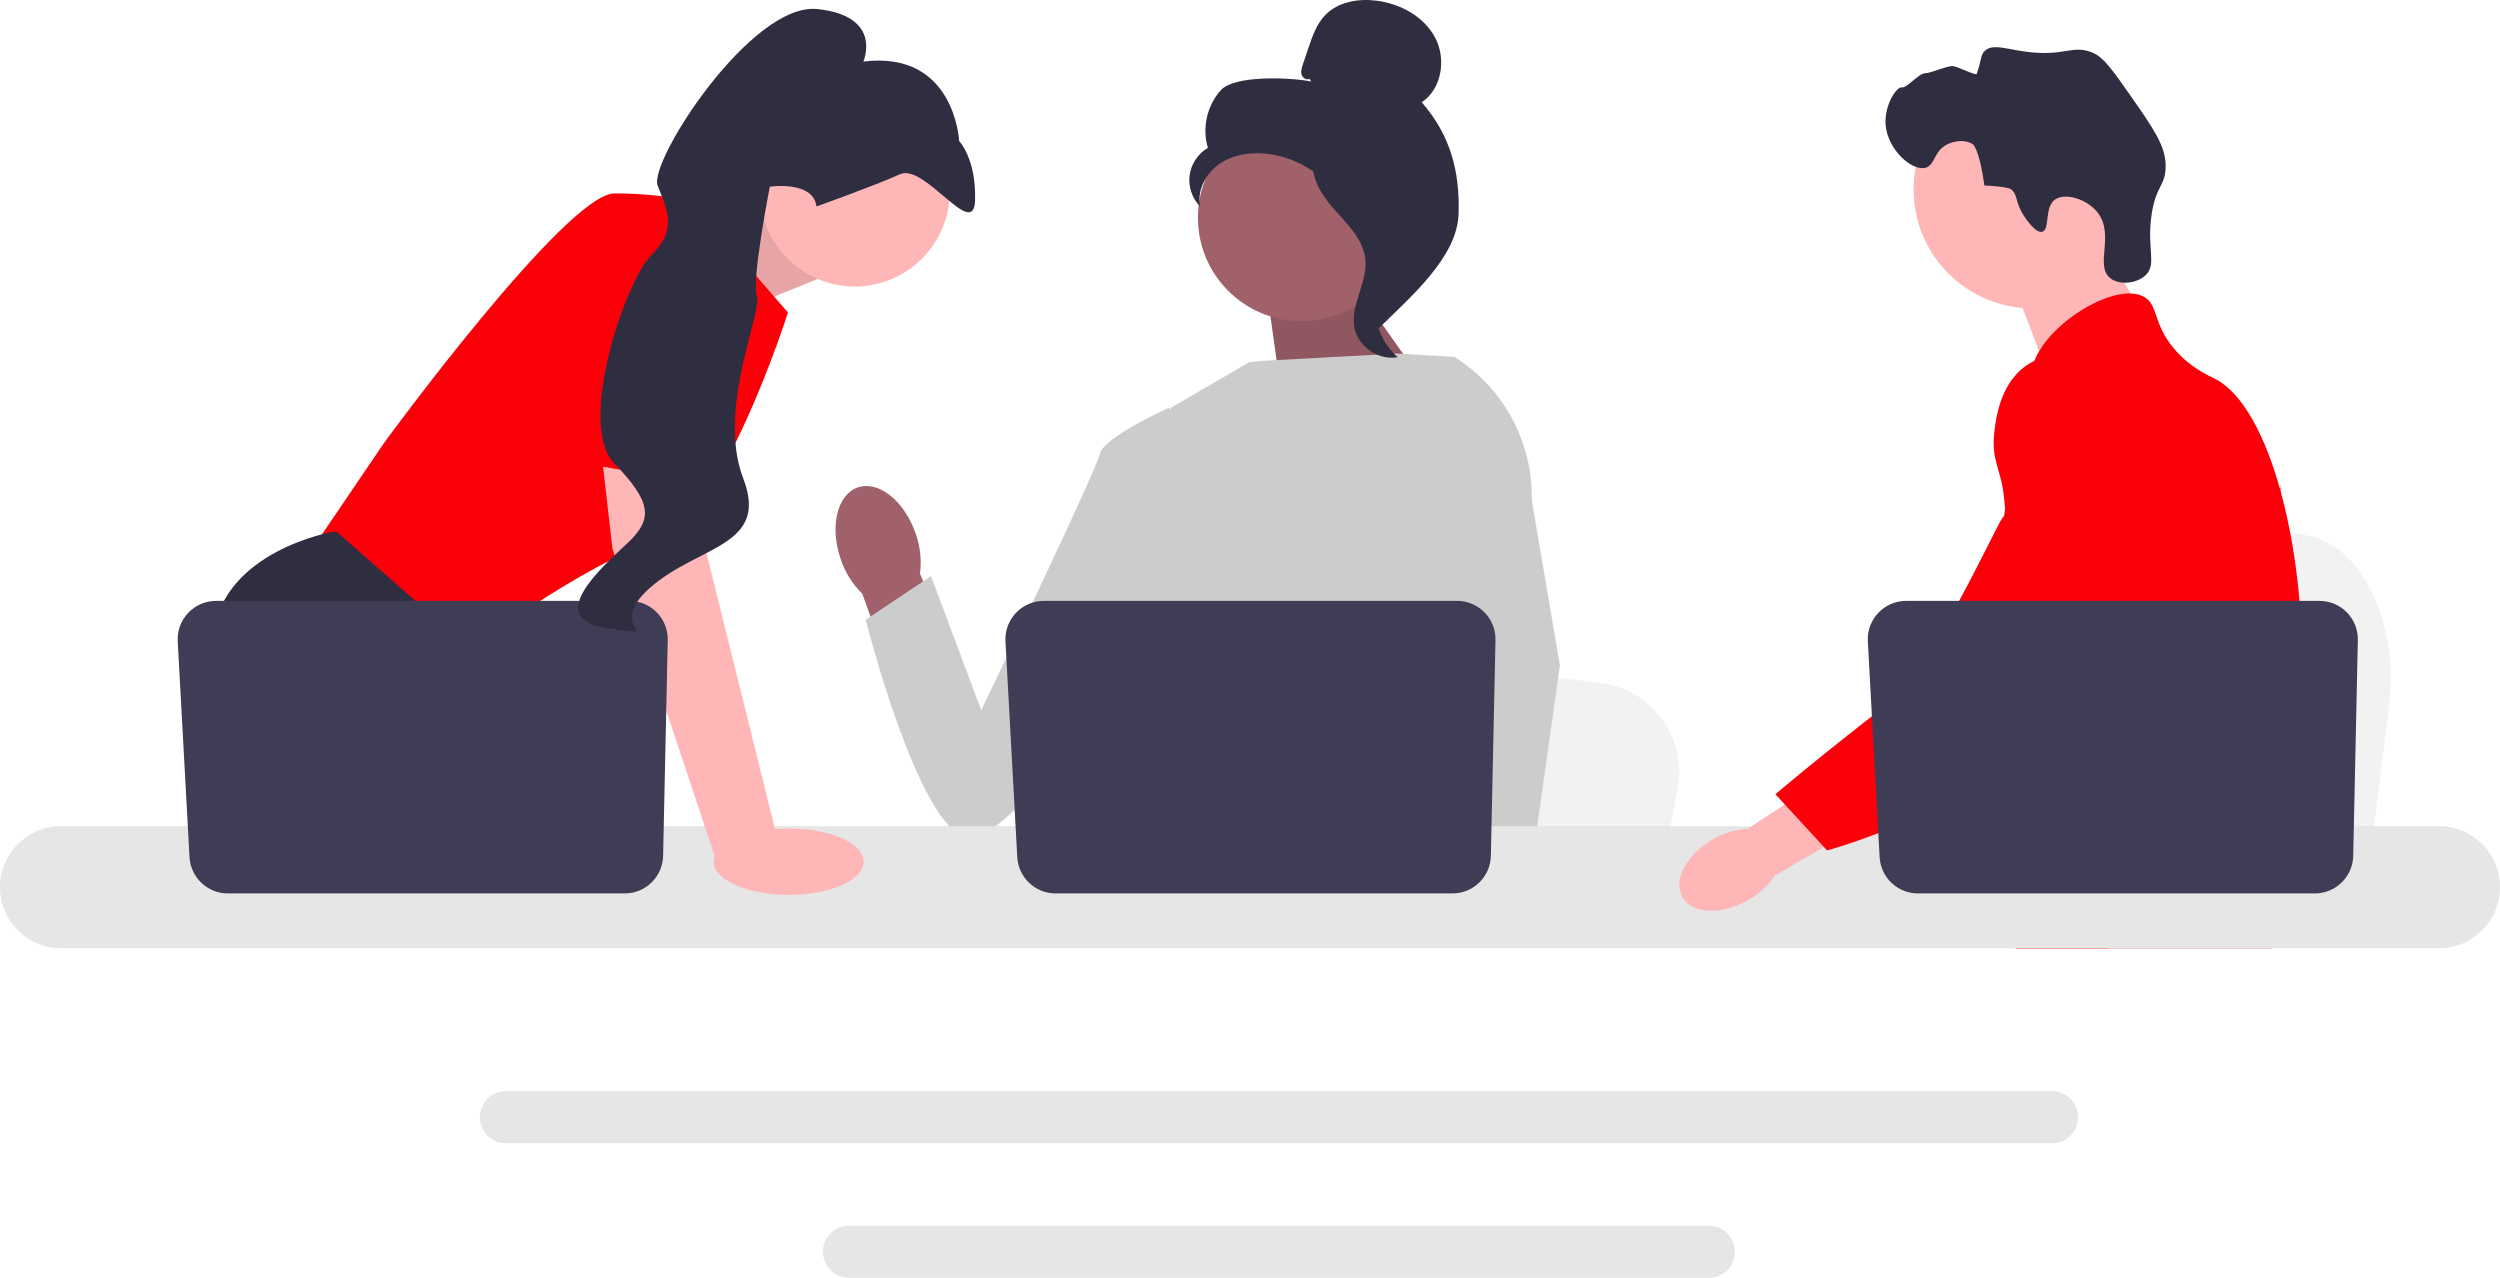
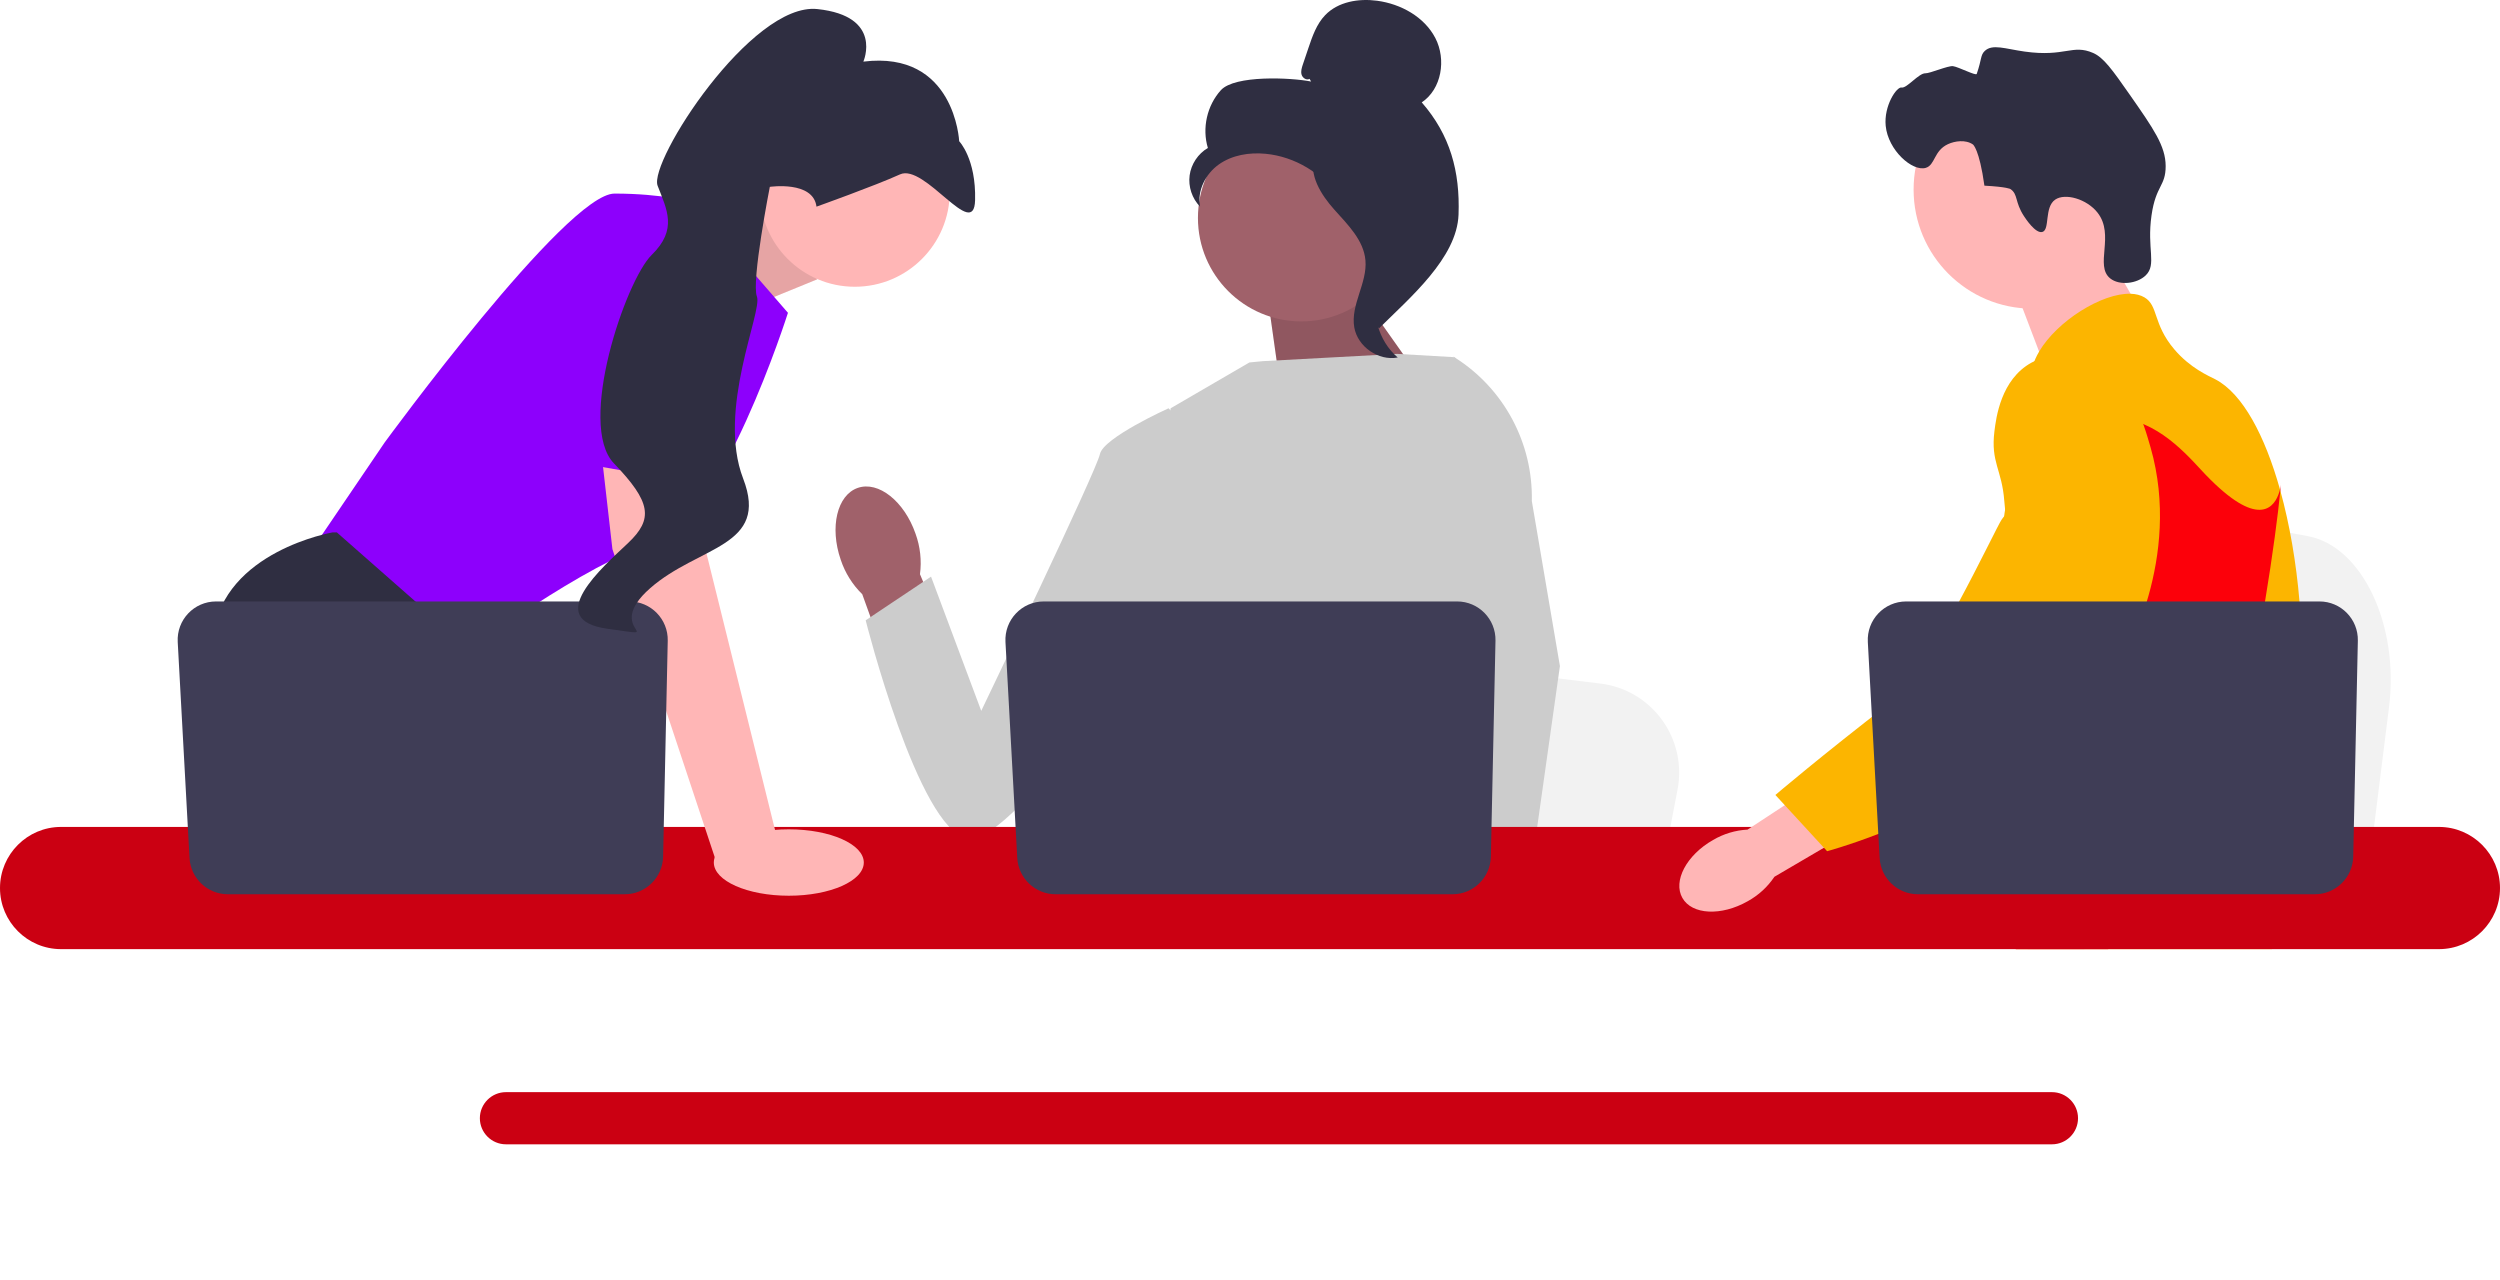
- <svg xmlns="http://www.w3.org/2000/svg" width="866.81" height="443.068" viewBox="0 0 866.81 443.068">
-   <path d="M828.335,244.952l-2.715,21.622-6.739,53.704h-135.383c1.057-12.037,2.502-29.362,4.046-48.065,.152-1.868,.312-3.748,.464-5.639,3.872-47.014,8.108-100.216,8.108-100.216l17.799,3.316,34.532,6.421,14.071,2.615,37.681,7.017c18.787,3.491,31.71,30.693,28.135,59.226Z" fill="#f2f2f2" />
-   <polygon points="725.93 79.358 742.579 108.492 710.58 131.169 696.93 95.358 725.93 79.358" fill="#ffb6b6" />
-   <circle cx="704.735" cy="65.675" r="41.244" fill="#ffb6b6" />
-   <path d="M701.774,74.896c-3.275-4.984-1.99-7.591-4.731-9.423-0-0-1.103-.737-8.999-1.157h0c-1.768-12.724-3.975-14.267-3.975-14.267-2.543-1.778-6.318-1.201-8.666-.113-4.966,2.3-4.391,7.269-7.735,8.22-4.619,1.314-13.024-6.092-13.852-14.569-.675-6.915,3.78-13.631,5.547-13.276,1.752,.352,5.947-5.003,8.212-4.92,1.547,.056,7.867-2.691,9.567-2.476,1.857,.235,7.978,3.429,8.234,2.699,1.773-5.072,1.252-6.479,2.756-7.93,2.665-2.571,7.026-.781,13.866,.181,14.074,1.978,16.531-2.663,23.743,.483,3.644,1.589,6.692,5.874,12.641,14.38,8.319,11.895,12.479,17.842,12.506,24.779,.027,7.074-3.398,6.625-4.903,17.098-1.675,11.658,1.884,16.989-2.004,20.777-3.005,2.927-9.113,3.622-12.322,1.053-5.494-4.399,1.696-15.012-4.384-22.767-3.732-4.76-11.238-6.878-14.676-4.525-3.888,2.66-1.746,10.469-4.48,11.21-2.341,.634-5.772-4.588-6.343-5.457Z" fill="#2f2e41" />
-   <path d="M797.85,237.338c-1.15,19.67-5.72,25.88-7.32,49.11-.35,5.1-.56,11.02-.56,18.08,0,1.8,.01,3.54,.01,5.24,0,3.62-.069,7.04-.49,10.51-.319,2.77-.869,5.56-1.779,8.5h-88.83c-.01-.02-.01-.04-.021-.06-.52-2.26-.85-4.42-1.1-6.49-.08-.66-.15-1.31-.21-1.95-.08-.75-.15-1.49-.22-2.22-.271-2.91-.54-5.66-1.181-8.29-.859-3.63-2.42-7.05-5.62-10.35-1.31-1.35-2.619-2.4-3.899-3.32-.25-.17-.49-.34-.74-.51-3.54-2.43-6.89-4.18-9.79-9.14-.05-.07-.09-.15-.13-.22-.5-.87-1.8-3.15-2.74-6.19-.99-3.16-1.59-7.13-.51-11.19,2.57-9.62,12.09-10.58,19.87-20.3,.84-1.05,1.67-2.21,2.46-3.5,3.52-5.72,4.47-10.76,5.59-16.75,.18-.97,.34-1.93,.47-2.86,.101-.7,.19-1.39,.261-2.07,.619-5.71,.319-10.63-.41-15.03-2.38-14.41-9.4-23.33-4.44-36.26,1.561-4.06,3.771-7.11,6-9.72,4.72-5.53,9.57-9.12,8.73-16.26-.851-7.2-6.311-8.19-6.92-14.48-.311-3.18,.729-6.53,2.68-9.82v-.01c6.24-10.59,21.82-20.34,31.72-20.03,1.83,.05,3.45,.46,4.8,1.25,4.891,2.88,2.851,9.17,10.341,17.99,5.569,6.55,11.869,9.17,14.26,10.41,9.47,4.94,17.17,19.51,22.399,38.14,.04,.14,.08,.28,.12,.43,3.23,11.67,5.511,24.92,6.641,38.36,.479,5.69,.76,11.41,.819,17.07,.051,4.52-.05,8.44-.26,11.93Z" fill="#fc000a" />
-   <g>
-     <polygon points="731.331 304.728 729.52 309.768 728.38 312.927 725.74 320.278 722.68 328.778 703.01 328.778 706.31 320.278 707.84 316.318 710.38 309.768 714.64 298.768 731.331 304.728" fill="#ffb6b6" />
-     <path d="M790.84,167.827c-.05,.65-.12,1.37-.19,2.15-.779,7.94-2.62,22.15-5.31,38.36-1.42,8.55-3.08,17.66-4.95,26.71-4.02,19.53-9.02,38.76-14.67,51.4-1.01,2.28-2.05,4.34-3.11,6.16-.81,1.39-1.66,2.76-2.55,4.11-2.88,4.43-6.11,8.63-9.46,12.55-.13,.17-.28,.33-.43,.5-.54,.64-1.101,1.27-1.66,1.9-2.74,3.09-5.54,5.97-8.25,8.61-3.3,3.22-6.48,6.07-9.33,8.5h-31.94l-.13-.06-4.6-2.04s1.31-1.54,3.5-4.45c.45-.59,.93-1.24,1.45-1.95,.64-.87,1.33-1.83,2.069-2.87,1.54-2.18,3.29-4.74,5.17-7.64,3.641-5.61,7.79-12.51,11.98-20.5,.48-.93,.97-1.87,1.46-2.82,.01-.03,.03-.06,.04-.09,.83-1.62,1.65-3.29,2.47-4.99,6.95-14.46,8.94-26.46,9.511-30.35,.8-5.5,1.909-13.19,1.609-21.65-.2-5.58-1.01-11.48-2.939-17.34v-.01c-.4-1.23-.851-2.46-1.36-3.68-.91-2.19-1.99-4.35-3.271-6.48-5.649-9.38-10.239-9.77-13.89-19.99-1.08-3.03-3.53-9.87-2.78-17.09v-.01c.091-.89,.24-1.79,.44-2.69v-.01c.05-.25,.12-.51,.19-.76,.569-2.21,1.51-4.4,2.939-6.48,2.79-4.04,6.6-6.44,10.01-7.87l.011-.01c3.939-1.64,7.34-1.99,8-2.05,14.609-1.3,25.939,10.98,32.13,17.69,2.39,2.59,4.58,4.76,6.58,6.53,15.569,13.9,19.84,5.02,20.949,.43,.17-.71,.261-1.32,.311-1.72Z" fill="#fc000a" />
-     <path d="M790.89,167.308c0,.05-.01,.22-.05,.5,.02-.15,.03-.3,.04-.44,0-.03,0-.05,.01-.06Z" fill="#fc000a" />
-   </g>
-   <path d="M711.47,378.318H175.42c-4.98,0-9.04,4.05-9.04,9.03,0,4.99,4.06,9.04,9.04,9.04H711.47c4.979,0,9.03-4.05,9.03-9.04,0-4.98-4.051-9.03-9.03-9.03Z" fill="#e6e6e6" />
-   <path d="M592.51,424.998H294.37c-4.98,0-9.03,4.05-9.03,9.03s4.05,9.04,9.03,9.04h298.14c4.98,0,9.04-4.06,9.04-9.04s-4.06-9.03-9.04-9.03Z" fill="#e6e6e6" />
-   <polygon points="235.069 81.275 268.853 67.057 283.344 96.762 247.842 111.253 235.069 81.275" fill="#ffb6b6" />
-   <polygon points="235.069 81.275 268.853 67.057 283.344 96.762 247.842 111.253 235.069 81.275" opacity=".1" />
-   <path d="M239.872,69.955l33.328,38.4s-23.185,73.177-46.369,79.698-65.932,38.4-65.932,38.4l-53.615-34.777,26.083-38.4s63.034-86.218,79.698-86.218c16.664,0,26.807,2.898,26.807,2.898Z" fill="#fc000a" />
-   <path d="M194.843,320.278H117.261l-4.905-6.557-20.026-26.771-4.608-6.158s-17.389-31.879-13.766-60.86c3.623-28.981,41.298-35.502,41.298-35.502h1.55l46.123,40.53-2.753,37.719,14.606,24.272,20.062,33.328Z" fill="#2f2e41" />
-   <polygon points="133.15 320.278 112.356 320.278 112.356 289.486 133.15 320.278" fill="#2f2e41" />
-   <path d="M581.644,273.532l-2.587,13.418-6.419,33.328h-128.958c1.007-7.47,2.384-18.222,3.854-29.829,.145-1.159,.297-2.326,.442-3.499,3.688-29.177,7.723-62.193,7.723-62.193l16.954,2.058,32.893,3.985,13.404,1.623,35.893,4.354c17.896,2.166,30.205,19.048,26.8,36.755Z" fill="#f2f2f2" />
-   <path d="M764.144,320.278h-69.945c1.065-1.253,1.666-1.978,1.666-1.978l20.968-3.463,43.203-7.129s1.971,5.093,4.108,12.571Z" fill="#2f2e41" />
-   <polygon points="467.455 95.766 497.873 138.784 444.814 140.369 439.119 99.942 467.455 95.766" fill="#a0616a" />
-   <polygon points="467.455 95.766 497.873 138.784 444.814 140.369 439.119 99.942 467.455 95.766" opacity=".1" />
-   <path id="uuid-ae755ff6-bb09-410e-86b1-7d1b81a37005-76" d="M317.446,184.896c-3.903-11.259-12.876-18.372-20.041-15.887-7.165,2.485-9.808,13.625-5.902,24.888,1.499,4.52,4.058,8.616,7.464,11.945l17.14,47.497,22.117-8.518-19.245-45.919c.615-4.724,.089-9.526-1.533-14.005Z" fill="#a0616a" />
-   <path d="M523.347,162.977l-.042,43.841-4.079,16.193-8.39,33.306-6.108,30.633-4.55,22.822-1.623,8.151c-1.224,.819-2.442,1.601-3.659,2.355h-105.976c-6.021-3.615-9.39-6.427-9.39-6.427,0,0,1.666-1.565,3.572-4.079,3.217-4.246,7.108-11.201,4.724-17.845-.5-1.391-.63-3.086-.478-4.977,.971-12.476,14.056-33.574,14.056-33.574l-2.71-31.314-1.188-13.722,8.378-66.91,27.307-15.874,4.714-.456,46.536-2.514,19.234,1.108,.877,.239,18.794,39.045Z" fill="#ccc" />
-   <g>
-     <polygon points="525.414 320.278 502.229 320.278 501.208 309.772 501.186 309.562 507.75 309.113 524.827 307.947 525.124 314.235 525.356 319.061 525.414 320.278" fill="#ffb6b6" />
-     <path d="M531.121,173.576l9.739,57.143-7.948,56.23-1.239,8.752-2.188,15.454-.674,4.753,.022,.514,.167,3.855h-27.532l-1.014-10.506-.087-.942-2.072-21.518-.036-.362-4.398-45.63,8.622-32.98,.638-2.427v-.007l3.751-56.469-2.905-25.663-.029-.239c.058,.036,.109,.073,.167,.109,.152,.094,.304,.188,.449,.29,16.925,10.737,27.01,29.575,26.568,49.644Z" fill="#ccc" />
-   </g>
-   <path d="M415.748,152.379l-10.587-10.951s-22.664,10.218-23.794,15.886c-1.13,5.669-41.146,88.926-41.146,88.926l-17.41-46.499-22.662,15.13s18.184,72.192,35.19,75.581,74.002-85.446,74.002-85.446l6.408-52.628Z" fill="#ccc" />
-   <path d="M845.64,286.447H21.16c-11.67,0-21.16,9.5-21.16,21.17s9.49,21.16,21.16,21.16H845.64c11.67,0,21.17-9.49,21.17-21.16s-9.5-21.17-21.17-21.17Z" fill="#e6e6e6" />
-   <path d="M518.522,221.94l-1.603,74.802c-.155,7.241-6.07,13.03-13.312,13.03h-137.603c-7.071,0-12.91-5.528-13.296-12.589l-4.089-74.802c-.417-7.628,5.656-14.042,13.296-14.042h143.295c7.466,0,13.472,6.137,13.312,13.601Z" fill="#3f3d56" />
-   <circle cx="296.385" cy="66.41" r="32.922" fill="#ffb6b6" />
-   <polygon points="241.321 152.551 244.944 191.675 269.578 290.935 248.296 298.394 212.34 190.226 207.374 146.755 241.321 152.551" fill="#ffb6b6" />
-   <path d="M231.522,221.94l-1.603,74.802c-.155,7.241-6.07,13.03-13.312,13.03H79.004c-7.071,0-12.91-5.528-13.296-12.589l-4.089-74.802c-.417-7.628,5.656-14.042,13.296-14.042H218.21c7.466,0,13.472,6.137,13.312,13.601Z" fill="#3f3d56" />
-   <ellipse cx="273.5" cy="298.778" rx="26" ry="11.5" fill="#ffb6b6" />
-   <path d="M190.242,158.532l14.853-79.158s41.298-5.796,42.747,7.97-1.035,81.042-1.035,81.042l-56.564-9.853Z" fill="#fc000a" />
-   <path d="M283.095,71.586s20.365-7.268,28.956-11.179c8.591-3.911,25.657,23.366,26.037,8.96,.38-14.406-5.518-20.447-5.518-20.447,0,0-1.473-31.515-33.223-27.575,0,0,6.984-15.767-15.941-18.205-22.925-2.438-58.589,52.921-55.395,61.194,3.194,8.273,7.023,15.113-2.039,23.959-9.062,8.846-26.03,58.769-13.12,72.203,12.91,13.434,13.758,19.264,4.912,27.621-8.846,8.358-29.754,26.53-7.147,29.685,22.607,3.155-2.068,.799,14.786-14.026,16.854-14.825,41.447-14.219,32.265-38.005-9.183-23.785,6.771-57.869,4.775-63.04-1.996-5.171,4.473-38.005,4.473-38.005,0,0,15.055-2.212,16.181,6.86Z" fill="#2f2e41" />
-   <g>
-     <circle cx="451.191" cy="75.499" r="35.838" fill="#a0616a" />
-     <path d="M454.051,27.317c-1.037,.605-2.426-.311-2.759-1.464-.333-1.154,.055-2.379,.439-3.516l1.934-5.727c1.371-4.062,2.827-8.266,5.797-11.357,4.483-4.666,11.607-5.853,18.02-4.993,8.236,1.104,16.362,5.564,20.191,12.939,3.829,7.375,2.199,17.665-4.72,22.266,9.862,11.303,13.3,23.901,12.757,38.892-.543,14.991-16.879,28.788-27.533,39.348-2.379-1.442-4.542-8.201-3.234-10.656,1.308-2.455-.566-5.3,1.054-7.561,1.62-2.262,2.976,1.34,1.338-.909-1.034-1.419,3.001-4.684,1.464-5.533-7.432-4.108-9.903-13.371-14.571-20.465-5.63-8.556-15.265-14.35-25.462-15.312-5.617-.53-11.55,.43-16.154,3.691-4.604,3.261-7.585,9.089-6.517,14.629-2.765-2.808-4.141-6.922-3.622-10.828,.519-3.906,2.922-7.518,6.325-9.506-2.069-6.841-.297-14.711,4.505-20.005,4.802-5.294,24.28-4.392,31.291-2.999l-.542-.93Z" fill="#2f2e41" />
-     <path d="M455.14,53.475c9.285,1.002,15.989,9.045,21.65,16.473,3.263,4.281,6.681,9.009,6.599,14.391-.083,5.441-3.721,10.109-5.46,15.265-2.842,8.429-.072,18.457,6.693,24.233-6.685,1.269-13.911-3.744-15.065-10.449-1.343-7.806,4.574-15.34,3.873-23.23-.617-6.951-6.095-12.301-10.752-17.498-4.657-5.197-9.03-12.094-6.888-18.735l-.65-.45Z" fill="#2f2e41" />
-   </g>
-   <g>
-     <path id="uuid-aec20554-f6ec-4c5b-9d97-717cd04239bf-77" d="M593.947,290.977c-9.197,5.231-13.952,14.216-10.623,20.069,3.33,5.852,13.483,6.355,22.683,1.121,3.703-2.04,6.864-4.938,9.218-8.45l38.687-22.656-11.019-17.928-36.969,24.238c-4.223,.228-8.331,1.465-11.978,3.607Z" fill="#ffb6b6" />
-     <path d="M724.935,124.841c-1.156-.458-11.3-4.3-20.561,.772-10.638,5.826-12.281,19.126-12.858,23.791-1.331,10.776,2.591,13.191,3.419,24.101,1.549,20.41,5.633-2.874-.889,6.442-2.258,3.225-25.317,53.198-38.034,62.986-24.733,19.037-40.439,32.444-40.439,32.444l17.93,19.477s28.333-7.549,53.376-23.81c25.688-16.68,38.532-25.02,48.469-41.335,.856-1.405,21.331-36.176,10.335-74.624-2.508-8.77-7.104-24.839-20.747-30.245Z" fill="#fc000a" />
-   </g>
-   <path d="M817.522,221.94l-1.603,74.802c-.155,7.241-6.07,13.03-13.312,13.03h-137.603c-7.071,0-12.91-5.528-13.296-12.589l-4.089-74.802c-.417-7.628,5.656-14.042,13.296-14.042h143.295c7.466,0,13.472,6.137,13.312,13.601Z" fill="#3f3d56" />
+ <svg xmlns="http://www.w3.org/2000/svg" width="602" height="308" viewBox="0 0 602 308" fill="none">
+   <path d="M575.279 170.279L573.393 185.31L568.713 222.642H474.69C475.424 214.275 476.427 202.231 477.5 189.23C477.605 187.931 477.716 186.625 477.822 185.31C480.511 152.628 483.453 115.644 483.453 115.644L495.814 117.949L519.797 122.413L529.569 124.231L555.739 129.108C568.787 131.535 577.762 150.445 575.279 170.279V170.279Z" fill="#F2F2F2" />
+   <path d="M504.159 55.166L515.721 75.418L493.498 91.182L484.018 66.288L504.159 55.166Z" fill="#FFB6B6" />
+   <path d="M489.439 74.326C505.259 74.326 518.083 61.489 518.083 45.654C518.083 29.82 505.259 16.984 489.439 16.984C473.619 16.984 460.795 29.82 460.795 45.654C460.795 61.489 473.619 74.326 489.439 74.326Z" fill="#FFB6B6" />
+   <path d="M487.382 52.064C485.108 48.599 486.001 46.787 484.096 45.514C484.096 45.514 483.33 45.002 477.846 44.709C476.619 35.864 475.086 34.792 475.086 34.792C473.319 33.555 470.698 33.957 469.067 34.713C465.618 36.312 466.018 39.767 463.695 40.428C460.487 41.341 454.65 36.193 454.075 30.3C453.606 25.493 456.7 20.824 457.927 21.071C459.144 21.316 462.057 17.593 463.63 17.651C464.705 17.69 469.094 15.78 470.275 15.93C471.564 16.093 475.816 18.313 475.993 17.806C477.224 14.28 476.862 13.302 477.907 12.293C479.758 10.506 482.786 11.751 487.537 12.419C497.312 13.794 499.018 10.568 504.027 12.754C506.557 13.859 508.675 16.838 512.806 22.75C518.584 31.019 521.473 35.154 521.491 39.976C521.51 44.894 519.131 44.581 518.086 51.862C516.923 59.966 519.394 63.672 516.694 66.305C514.607 68.34 510.365 68.823 508.136 67.037C504.321 63.979 509.314 56.601 505.092 51.21C502.5 47.901 497.287 46.429 494.899 48.065C492.199 49.914 493.686 55.343 491.788 55.857C490.162 56.298 487.779 52.668 487.382 52.064L487.382 52.064Z" fill="#2F2E41" />
+   <path d="M554.107 164.986C553.308 178.66 550.135 182.977 549.023 199.125C548.78 202.67 548.635 206.786 548.635 211.693C548.635 212.945 548.641 214.154 548.641 215.336C548.641 217.852 548.593 220.23 548.301 222.642C548.079 224.568 547.697 226.507 547.065 228.551H485.373C485.366 228.537 485.366 228.523 485.358 228.509C484.998 226.938 484.768 225.437 484.595 223.998C484.539 223.539 484.49 223.087 484.449 222.642C484.393 222.121 484.345 221.606 484.296 221.099C484.109 219.076 483.921 217.164 483.476 215.336C482.88 212.813 481.796 210.435 479.573 208.141C478.664 207.203 477.754 206.473 476.865 205.833C476.691 205.715 476.525 205.597 476.351 205.479C473.892 203.789 471.566 202.573 469.552 199.125C469.517 199.076 469.489 199.021 469.462 198.972C469.114 198.367 468.212 196.782 467.559 194.669C466.871 192.472 466.454 189.713 467.204 186.891C468.99 180.203 475.601 179.536 481.004 172.779C481.588 172.049 482.164 171.242 482.713 170.346C485.157 166.369 485.817 162.866 486.595 158.702C486.72 158.027 486.831 157.36 486.921 156.714C486.991 156.227 487.053 155.747 487.102 155.275C487.532 151.305 487.324 147.885 486.817 144.827C485.165 134.809 480.289 128.609 483.733 119.62C484.817 116.798 486.352 114.678 487.9 112.864C491.178 109.019 494.547 106.524 493.964 101.56C493.373 96.555 489.581 95.867 489.158 91.494C488.942 89.284 489.665 86.955 491.019 84.668V84.661C495.353 77.299 506.173 70.522 513.048 70.737C514.319 70.772 515.444 71.057 516.382 71.606C519.778 73.608 518.362 77.981 523.563 84.112C527.431 88.665 531.807 90.487 533.467 91.348C540.044 94.783 545.391 104.911 549.023 117.862C549.051 117.959 549.079 118.056 549.107 118.161C551.35 126.273 552.934 135.484 553.719 144.827C554.052 148.782 554.246 152.758 554.288 156.693C554.323 159.835 554.253 162.56 554.107 164.986Z" fill="#FCB500" />
+   <path d="M507.909 211.833L506.652 215.336L505.861 217.533L504.027 222.642L501.902 228.551H488.241L490.533 222.642L491.595 219.889L493.36 215.336L496.318 207.689L507.909 211.833Z" fill="#FFB6B6" />
+   <path d="M549.239 116.666C549.204 117.118 549.156 117.618 549.107 118.161C548.566 123.68 547.287 133.558 545.419 144.827C544.433 150.77 543.28 157.103 541.981 163.394C539.19 176.97 535.717 190.338 531.793 199.125C531.092 200.71 530.369 202.142 529.633 203.407C529.071 204.374 528.48 205.326 527.862 206.264C525.862 209.344 523.618 212.264 521.292 214.989C521.202 215.107 521.097 215.218 520.994 215.336C520.619 215.781 520.229 216.219 519.841 216.657C517.938 218.805 515.993 220.807 514.111 222.642C511.819 224.881 509.61 226.862 507.631 228.551H485.449L485.359 228.509L482.164 227.091C482.164 227.091 483.074 226.02 484.595 223.998C484.908 223.587 485.241 223.136 485.602 222.642C486.046 222.037 486.526 221.37 487.039 220.647C488.109 219.132 489.324 217.352 490.63 215.336C493.158 211.436 496.04 206.64 498.95 201.086C499.284 200.439 499.624 199.785 499.964 199.125C499.971 199.104 499.985 199.083 499.992 199.063C500.568 197.936 501.138 196.775 501.707 195.594C506.534 185.542 507.916 177.2 508.312 174.496C508.868 170.673 509.638 165.327 509.43 159.446C509.291 155.567 508.729 151.465 507.389 147.392V147.385C507.11 146.53 506.798 145.675 506.444 144.827C505.812 143.304 505.062 141.803 504.172 140.322C500.249 133.802 497.061 133.53 494.526 126.426C493.776 124.32 492.074 119.565 492.595 114.546V114.539C492.658 113.92 492.762 113.295 492.901 112.669V112.662C492.936 112.488 492.984 112.307 493.033 112.134C493.429 110.597 494.082 109.075 495.075 107.629C497.012 104.821 499.658 103.152 502.027 102.158L502.034 102.151C504.77 101.011 507.132 100.768 507.59 100.726C517.736 99.823 525.605 108.359 529.904 113.023C531.564 114.824 533.085 116.332 534.474 117.563C545.287 127.225 548.253 121.052 549.023 117.862C549.141 117.368 549.204 116.944 549.239 116.666V116.666Z" fill="#FC000A" />
+   <path d="M549.274 116.305C549.274 116.339 549.267 116.457 549.239 116.652C549.253 116.548 549.26 116.443 549.267 116.346C549.267 116.325 549.267 116.311 549.274 116.305Z" fill="#FC000A" />
+   <path d="M494.116 262.989H121.83C118.371 262.989 115.551 265.804 115.551 269.266C115.551 272.735 118.371 275.55 121.83 275.55H494.116C497.575 275.55 500.388 272.735 500.388 269.266C500.388 265.804 497.575 262.989 494.116 262.989Z" fill="#CB0012" />
+   <path d="M163.256 56.498L186.719 46.615L196.782 67.265L172.126 77.338L163.256 56.498Z" fill="#FFB6B6" />
+   <path opacity="0.1" d="M163.256 56.498L186.719 46.615L196.782 67.265L172.126 77.338L163.256 56.498Z" fill="black" />
+   <path d="M166.591 48.63L189.738 75.323C189.738 75.323 173.636 126.192 157.534 130.725C141.432 135.258 111.744 157.419 111.744 157.419L74.509 133.244L92.624 106.55C92.624 106.55 136.4 46.615 147.974 46.615C159.547 46.615 166.591 48.63 166.591 48.63V48.63Z" fill="#8D00FC" />
+   <path d="M135.319 222.642H81.438L78.031 218.084L64.123 199.474L60.923 195.193C60.923 195.193 48.847 173.032 51.363 152.886C53.879 132.74 80.044 128.207 80.044 128.207H81.121L113.153 156.381L111.241 182.602L121.385 199.474L135.319 222.642Z" fill="#2F2E41" />
+   <path d="M92.473 222.642H78.031V201.237L92.473 222.642Z" fill="#2F2E41" />
+   <path d="M403.952 190.146L402.156 199.474L397.698 222.642H308.136C308.836 217.45 309.792 209.975 310.813 201.907C310.914 201.101 311.02 200.29 311.12 199.474C313.681 179.192 316.484 156.24 316.484 156.24L328.259 157.671L351.103 160.441L360.412 161.569L385.339 164.596C397.768 166.102 406.317 177.837 403.952 190.146H403.952Z" fill="#F2F2F2" />
+   <path d="M530.699 222.642H482.122C482.861 221.771 483.279 221.267 483.279 221.267L497.841 218.86L527.846 213.904C527.846 213.904 529.214 217.445 530.699 222.642V222.642Z" fill="#2F2E41" />
+   <path d="M324.648 66.572L345.773 96.476L308.923 97.578L304.968 69.475L324.648 66.572Z" fill="#A0616A" />
+   <path opacity="0.1" d="M324.648 66.572L345.773 96.476L308.923 97.578L304.968 69.475L324.648 66.572Z" fill="black" />
+   <path d="M220.466 128.531C217.756 120.705 211.524 115.76 206.548 117.488C201.572 119.215 199.736 126.959 202.449 134.789C203.49 137.931 205.267 140.778 207.633 143.092L219.536 176.109L234.897 170.188L221.531 138.267C221.958 134.983 221.593 131.645 220.466 128.531Z" fill="#A0616A" />
+   <path d="M363.465 113.294L363.436 143.77L360.603 155.027L354.776 178.18L350.534 199.474L347.374 215.339L346.247 221.005C345.397 221.575 344.552 222.119 343.706 222.642H270.106C265.924 220.129 263.585 218.175 263.585 218.175C263.585 218.175 264.742 217.087 266.065 215.339C268.299 212.388 271.002 207.553 269.346 202.934C268.999 201.967 268.908 200.789 269.014 199.474C269.688 190.801 278.776 176.135 278.776 176.135L276.894 154.367L276.069 144.828L281.887 98.315L300.852 87.28L304.126 86.963L336.445 85.215L349.804 85.986L350.412 86.152L363.465 113.294V113.294Z" fill="#CCCCCC" />
+   <path d="M364.9 222.642H348.798L348.089 215.339L348.074 215.193L352.633 214.881L364.493 214.07L364.699 218.442L364.86 221.796L364.9 222.642Z" fill="#FFB6B6" />
+   <path d="M368.864 120.662L375.628 160.386L370.108 199.474L369.248 205.558L367.728 216.301L367.26 219.605L367.275 219.963L367.391 222.642H348.27L347.566 215.339L347.505 214.685L346.066 199.726L346.041 199.474L342.987 167.754L348.975 144.828L349.417 143.14V143.135L352.023 103.88L350.005 86.041L349.985 85.875C350.025 85.9 350.06 85.925 350.1 85.95C350.206 86.016 350.312 86.081 350.412 86.152C362.167 93.616 369.171 106.711 368.864 120.662Z" fill="#CCCCCC" />
+   <path d="M288.737 105.927L281.384 98.314C281.384 98.314 265.644 105.417 264.859 109.358C264.074 113.298 236.283 171.175 236.283 171.175L224.192 138.851L208.453 149.369C208.453 149.369 221.082 199.553 232.892 201.909C244.703 204.265 284.286 142.511 284.286 142.511L288.737 105.927H288.737Z" fill="#CCCCCC" />
+   <path d="M587.297 199.125H14.696C6.591 199.125 0 205.729 0 213.841C0 221.954 6.591 228.551 14.696 228.551H587.297C595.402 228.551 602 221.954 602 213.841C602 205.729 595.402 199.125 587.297 199.125Z" fill="#CB0012" />
+   <path d="M360.114 154.282L359.001 206.281C358.893 211.315 354.785 215.339 349.755 215.339H254.19C249.279 215.339 245.224 211.497 244.956 206.588L242.116 154.589C241.827 149.286 246.044 144.828 251.35 144.828H350.868C356.053 144.828 360.225 149.094 360.114 154.282Z" fill="#3F3D56" />
+   <path d="M205.839 69.05C218.467 69.05 228.704 58.804 228.704 46.165C228.704 33.525 218.467 23.279 205.839 23.279C193.212 23.279 182.975 33.525 182.975 46.165C182.975 58.804 193.212 69.05 205.839 69.05Z" fill="#FFB6B6" />
+   <path d="M167.598 106.046L170.114 133.244L187.222 202.244L172.441 207.43L147.47 132.236L144.021 102.017L167.598 106.046Z" fill="#FFB6B6" />
+   <path d="M160.792 154.282L159.679 206.281C159.571 211.315 155.464 215.339 150.434 215.339H54.868C49.957 215.339 45.903 211.497 45.635 206.588L42.795 154.589C42.505 149.286 46.723 144.828 52.029 144.828H151.547C156.732 144.828 160.903 149.094 160.792 154.282Z" fill="#3F3D56" />
+   <path d="M189.946 215.691C199.919 215.691 208.003 212.112 208.003 207.697C208.003 203.281 199.919 199.702 189.946 199.702C179.973 199.702 171.889 203.281 171.889 207.697C171.889 212.112 179.973 215.691 189.946 215.691Z" fill="#FFB6B6" />
+   <path d="M132.123 110.204L142.439 55.177C142.439 55.177 171.12 51.148 172.126 60.717C173.133 70.287 171.407 117.054 171.407 117.054L132.123 110.204V110.204Z" fill="#8D00FC" />
+   <path d="M196.61 49.763C196.61 49.763 210.754 44.711 216.72 41.992C222.686 39.273 234.539 58.235 234.802 48.221C235.066 38.207 230.97 34.007 230.97 34.007C230.97 34.007 229.948 12.099 207.897 14.838C207.897 14.838 212.747 3.877 196.826 2.183C180.905 0.488 156.135 38.971 158.354 44.722C160.572 50.473 163.231 55.228 156.938 61.377C150.644 67.526 138.86 102.23 147.826 111.569C156.792 120.908 157.38 124.96 151.237 130.77C145.094 136.58 130.573 149.213 146.273 151.406C161.974 153.599 144.837 151.961 156.542 141.655C168.247 131.35 185.327 131.771 178.95 115.236C172.572 98.702 183.652 75.008 182.266 71.414C180.88 67.82 185.372 44.995 185.372 44.995C185.372 44.995 195.828 43.457 196.61 49.763V49.763Z" fill="#2F2E41" />
+   <path d="M313.352 77.396C327.098 77.396 338.242 66.242 338.242 52.483C338.242 38.724 327.098 27.57 313.352 27.57C299.606 27.57 288.463 38.724 288.463 52.483C288.463 66.242 299.606 77.396 313.352 77.396Z" fill="#A0616A" />
+   <path d="M315.339 18.99C314.619 19.411 313.654 18.774 313.423 17.972C313.192 17.17 313.461 16.318 313.728 15.527L315.071 11.546C316.023 8.723 317.034 5.8 319.097 3.651C322.21 0.407 327.158 -0.418 331.612 0.18C337.332 0.948 342.975 4.048 345.635 9.174C348.294 14.301 347.162 21.454 342.356 24.653C349.205 32.51 351.593 41.267 351.216 51.688C350.839 62.109 339.493 71.7 332.094 79.041C330.442 78.039 328.94 73.34 329.849 71.633C330.757 69.927 329.455 67.949 330.581 66.377C331.706 64.805 332.647 67.308 331.51 65.745C330.792 64.758 333.594 62.489 332.527 61.899C327.365 59.043 325.649 52.604 322.407 47.673C318.497 41.725 311.805 37.697 304.723 37.029C300.822 36.661 296.702 37.327 293.504 39.594C290.307 41.861 288.237 45.912 288.978 49.764C287.058 47.812 286.102 44.952 286.462 42.236C286.823 39.521 288.492 37.01 290.855 35.628C289.418 30.872 290.649 25.401 293.984 21.721C297.319 18.041 310.847 18.668 315.715 19.636L315.339 18.99Z" fill="#2F2E41" />
+   <path d="M316.095 37.173C322.543 37.87 327.199 43.461 331.131 48.624C333.397 51.6 335.77 54.886 335.713 58.628C335.656 62.41 333.129 65.655 331.922 69.24C329.948 75.099 331.872 82.07 336.57 86.085C331.927 86.967 326.909 83.483 326.107 78.821C325.174 73.395 329.284 68.158 328.797 62.673C328.368 57.841 324.564 54.122 321.33 50.51C318.096 46.897 315.058 42.102 316.546 37.486L316.095 37.173Z" fill="#2F2E41" />
+   <path d="M412.497 202.274C406.11 205.91 402.807 212.156 405.119 216.225C407.432 220.293 414.484 220.642 420.872 217.004C423.445 215.585 425.64 213.571 427.275 211.13L454.143 195.38L446.49 182.917L420.816 199.767C417.882 199.925 415.03 200.785 412.497 202.274Z" fill="#FFB6B6" />
+   <path d="M503.467 86.784C502.665 86.465 495.619 83.795 489.188 87.32C481.799 91.371 480.658 100.616 480.258 103.859C479.333 111.35 482.057 113.029 482.632 120.613C483.708 134.801 486.545 118.615 482.015 125.091C480.446 127.333 464.432 162.072 455.6 168.876C438.422 182.11 427.514 191.43 427.514 191.43L439.967 204.97C439.967 204.97 459.645 199.722 477.037 188.418C494.877 176.823 503.798 171.026 510.699 159.684C511.293 158.707 525.513 134.536 517.876 107.809C516.134 101.712 512.943 90.542 503.467 86.784Z" fill="#FCB500" />
+   <path d="M567.77 154.282L566.656 206.281C566.549 211.315 562.441 215.339 557.411 215.339H461.846C456.935 215.339 452.88 211.497 452.612 206.588L449.772 154.589C449.482 149.286 453.7 144.828 459.006 144.828H558.524C563.709 144.828 567.881 149.094 567.77 154.282Z" fill="#3F3D56" />
</svg>
